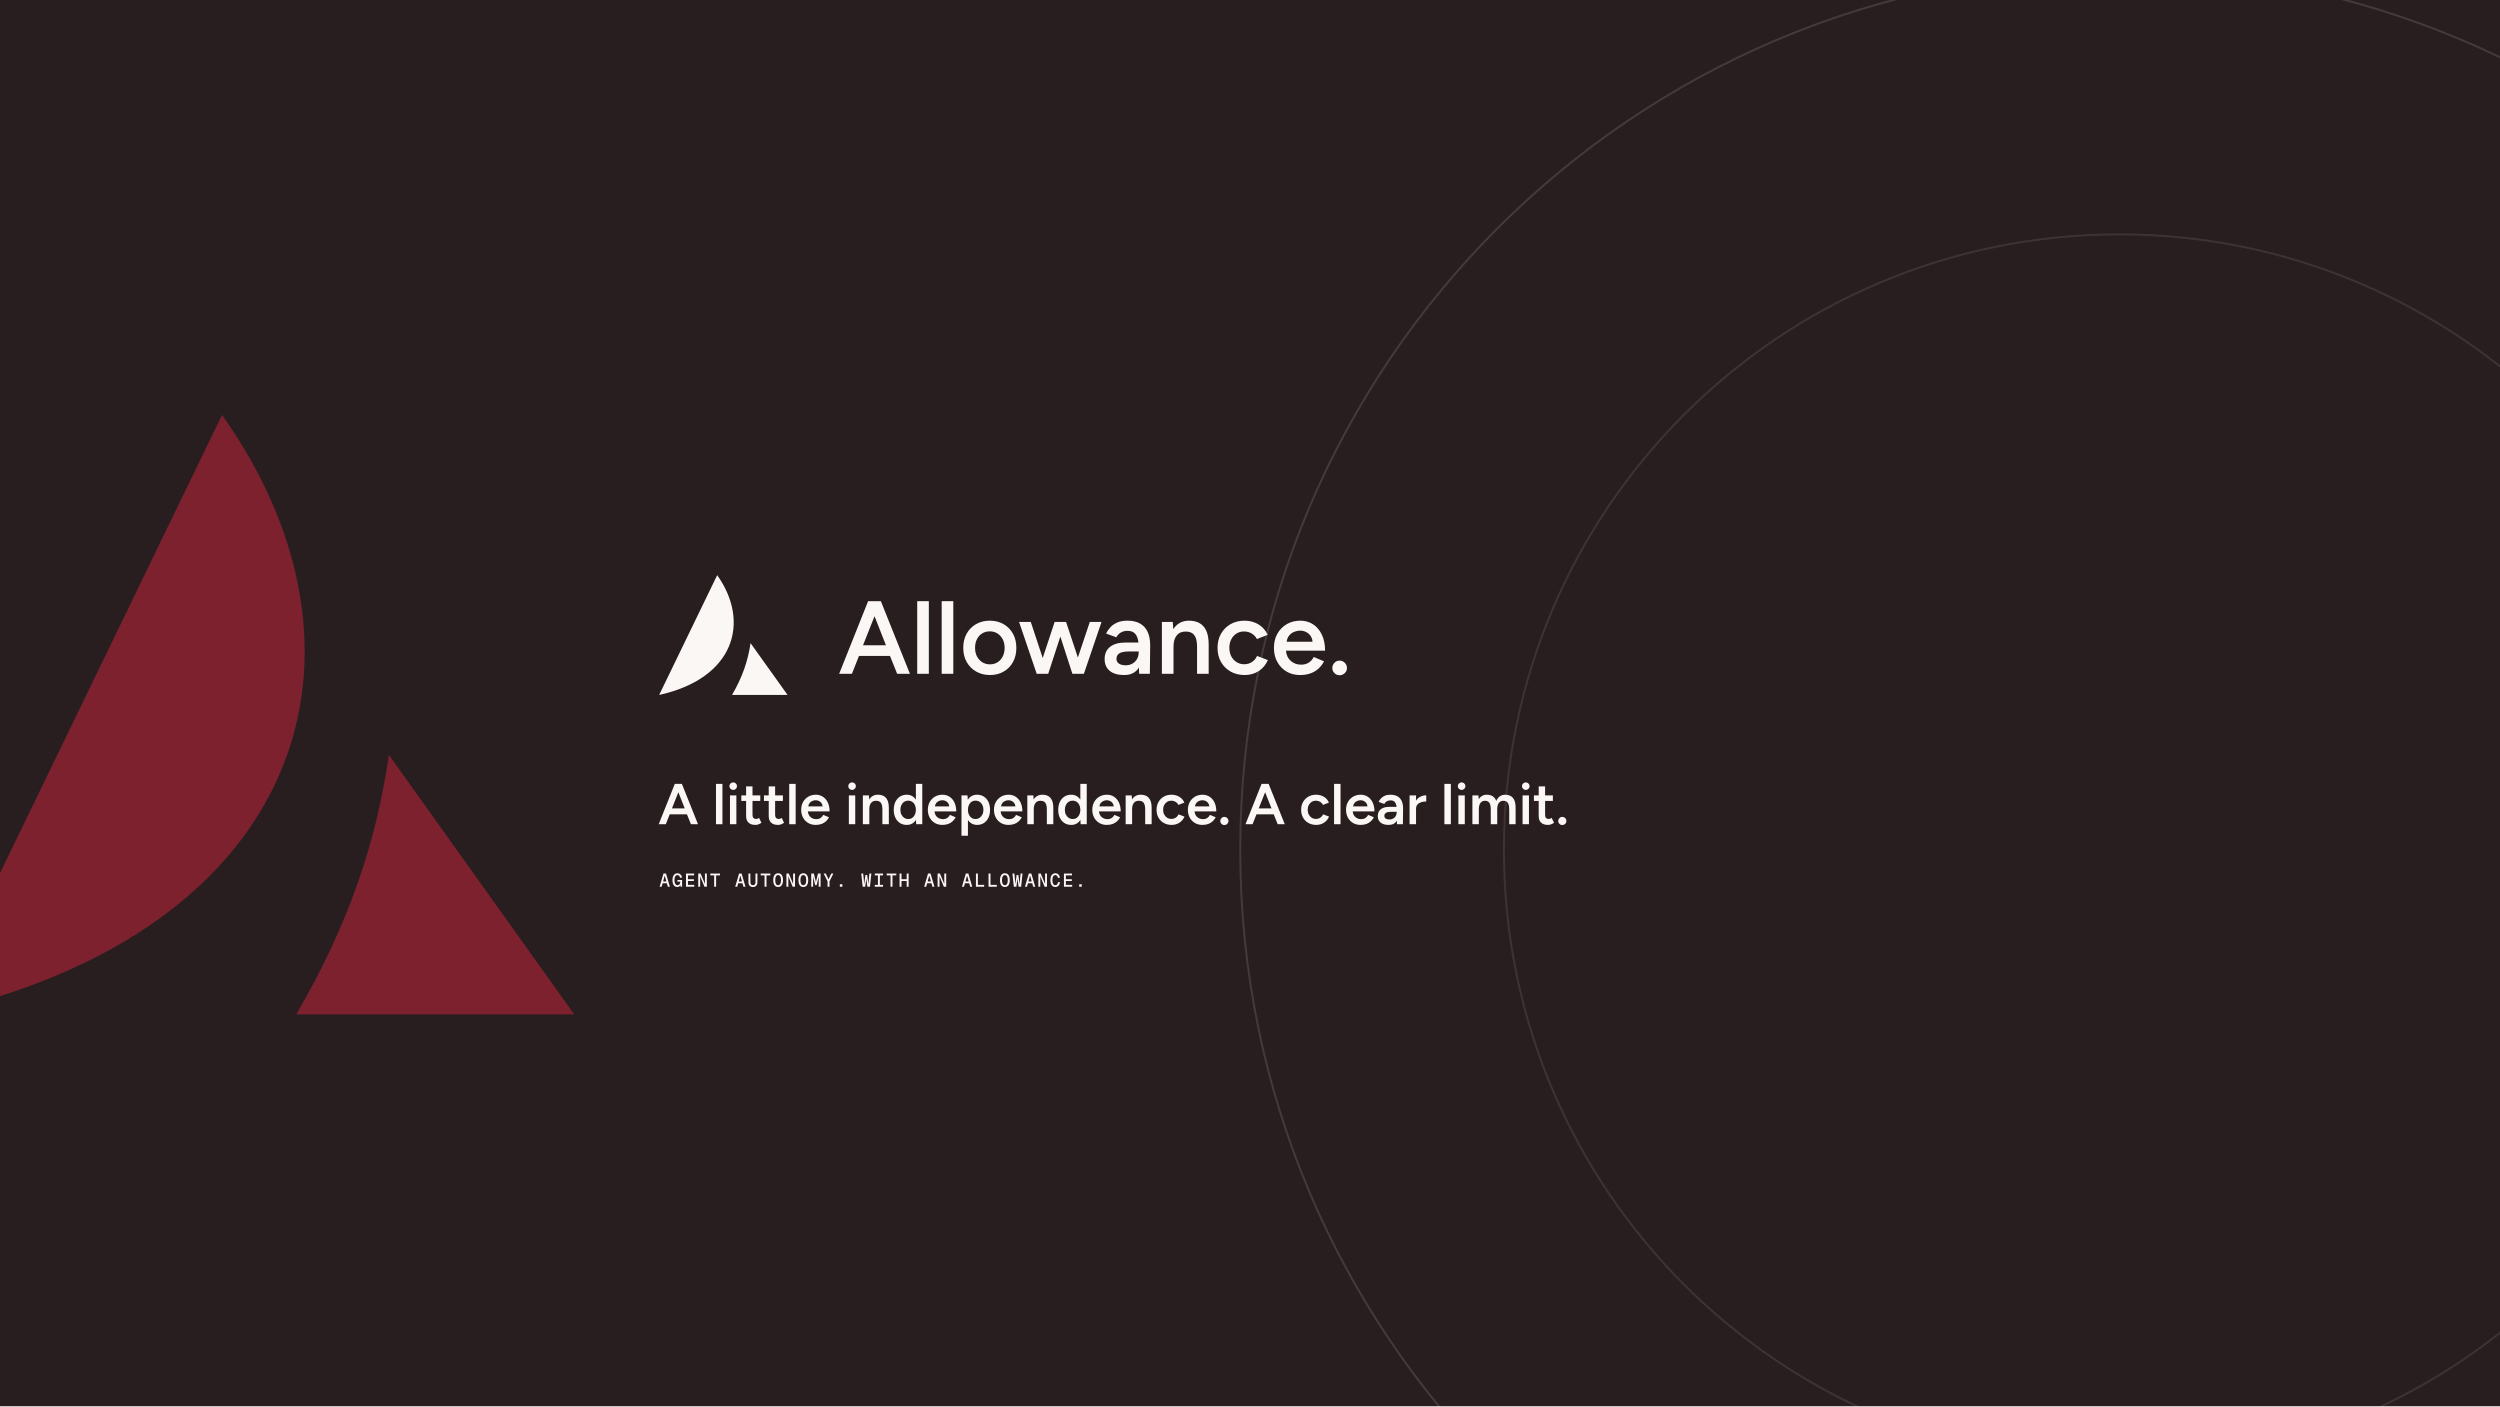
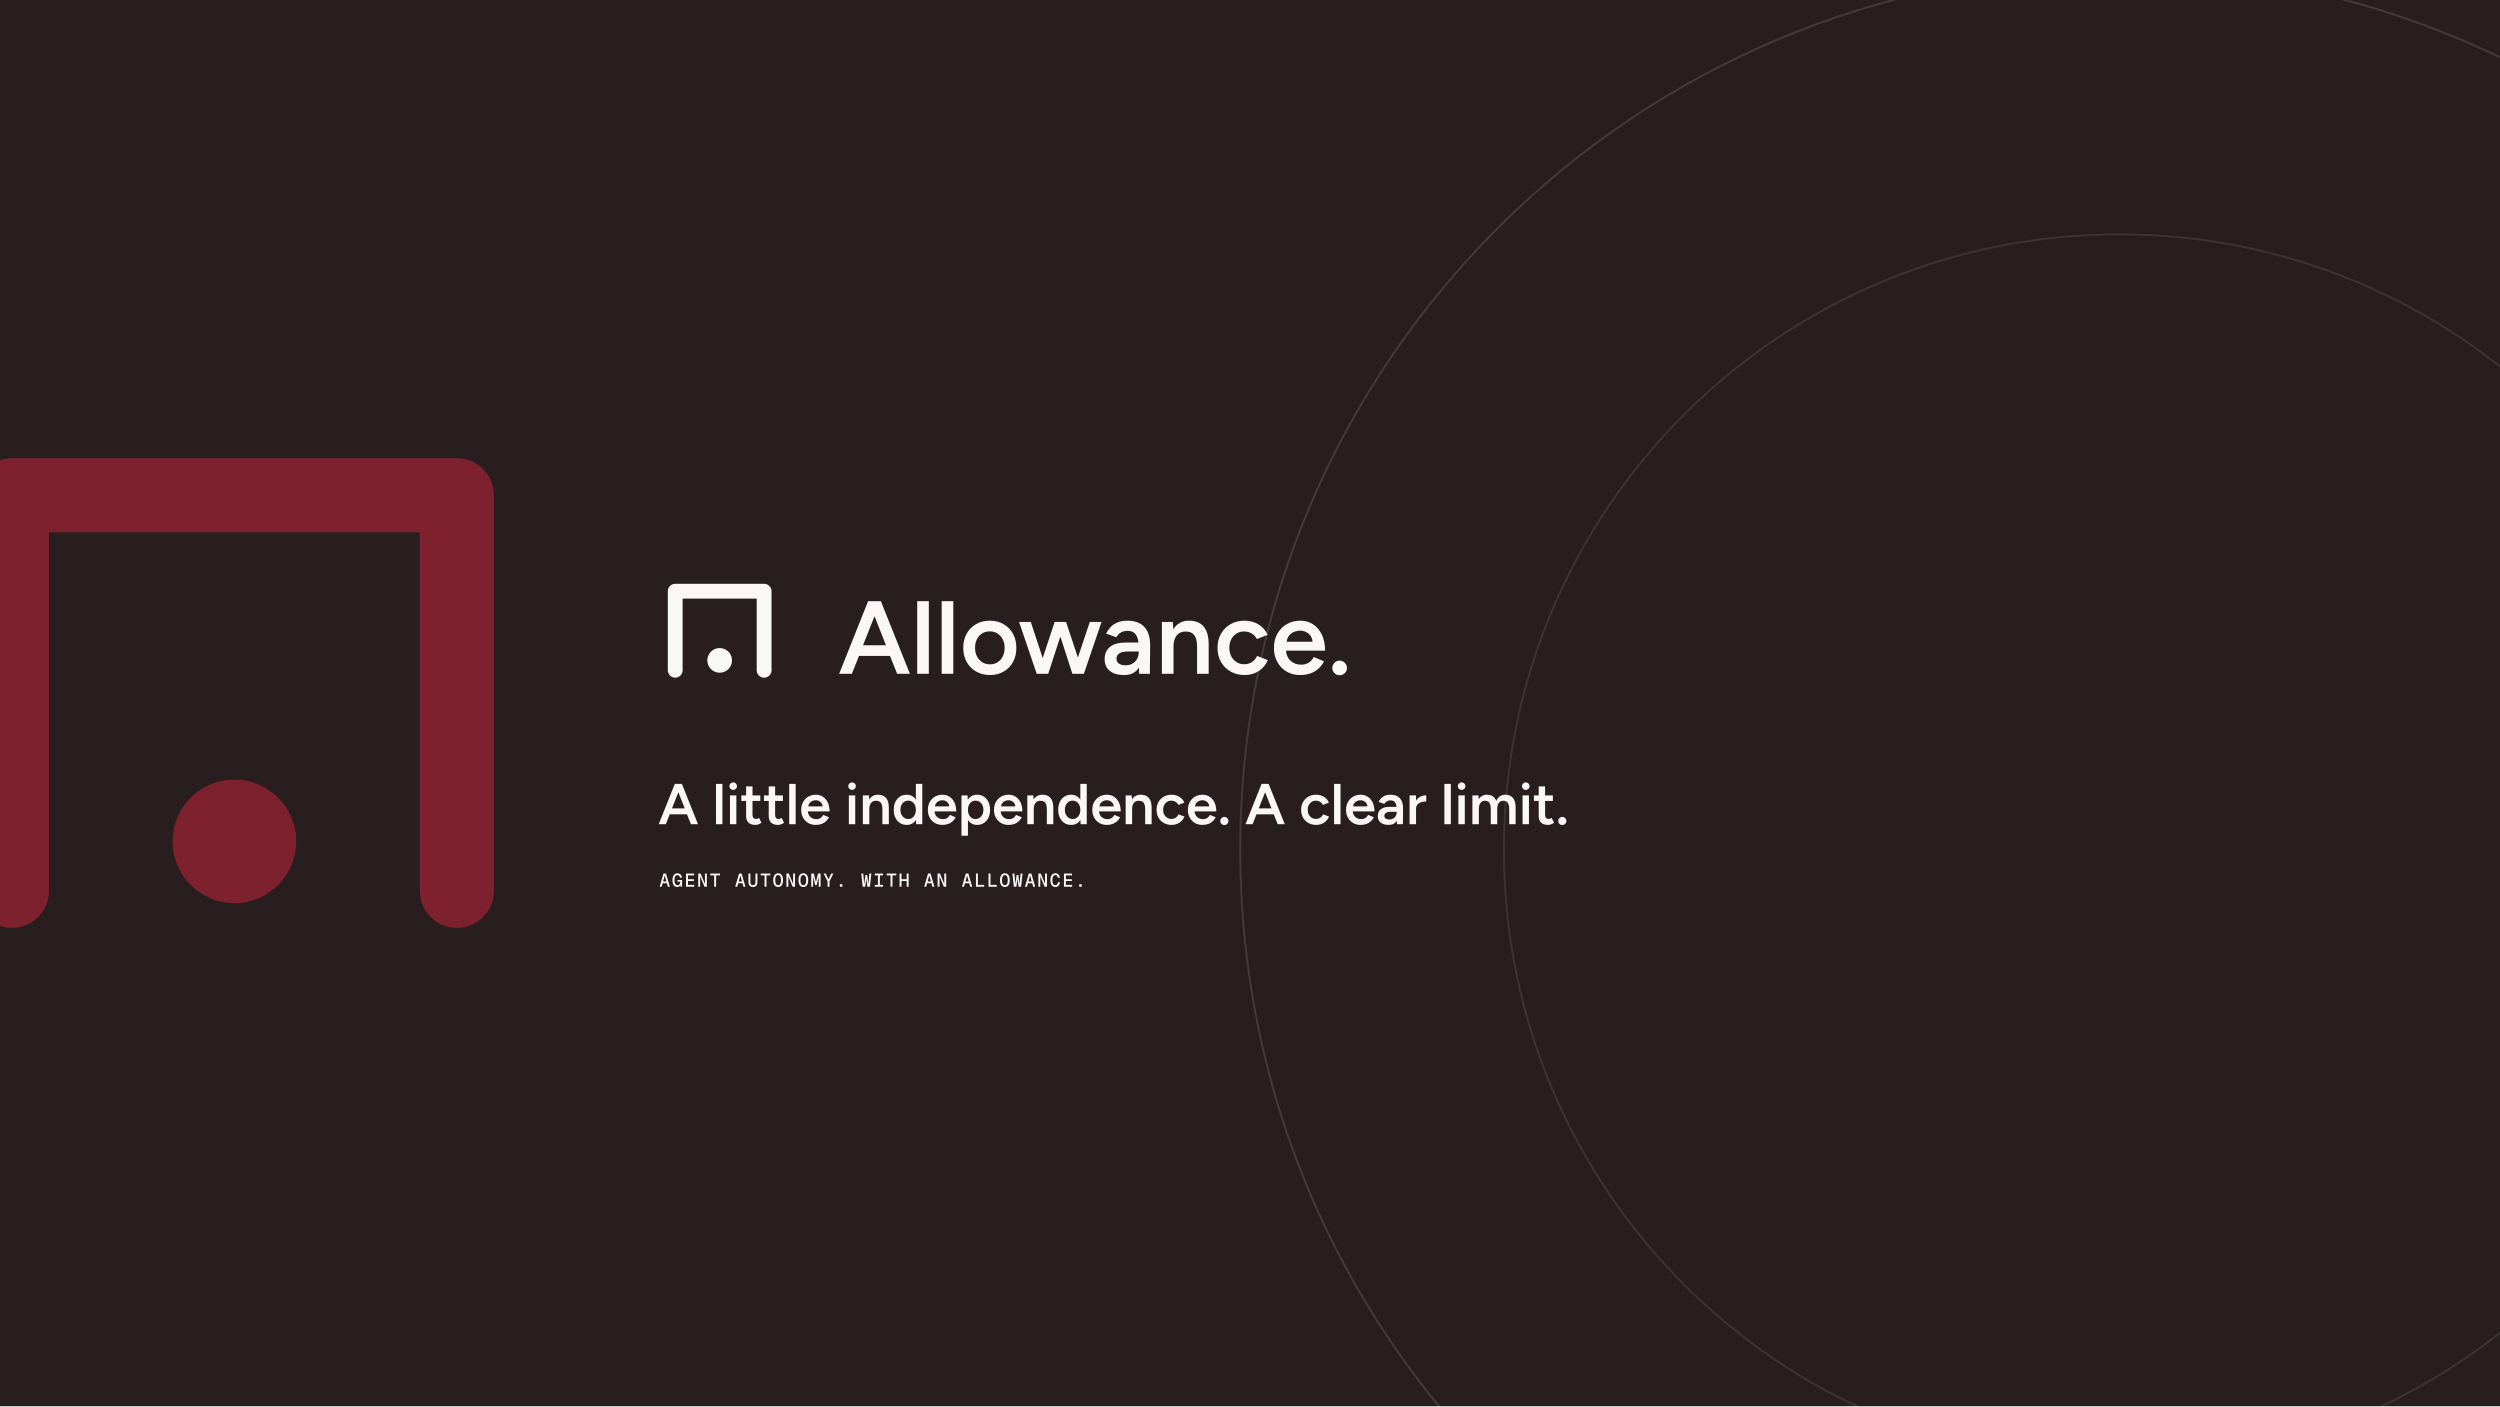
<svg xmlns="http://www.w3.org/2000/svg" width="2560" height="1440" viewBox="0 0 2560 1440" role="img">
  <rect width="2560" height="1440" fill="#281E20" />
  <circle cx="2170" cy="870" r="900" fill="none" stroke="#FAF7F4" stroke-width="2" opacity="0.13" />
  <circle cx="2170" cy="870" r="630" fill="none" stroke="#FAF7F4" stroke-width="2" opacity="0.1" />
-   <g fill="#B42336" opacity="0.6" transform="translate(-165 330) scale(3.164062)">
-     <path d="M30 224 124 30C178 106 152 197 30 224Z" />
-     <path d="M148 224c17-29 26-56 30-84l60 84Z" />
+   <g opacity="0.6" transform="translate(-165 330) scale(25.3125)">
+     <path d="M7 23V7H25V23" fill="none" stroke="#B42336" stroke-width="3" stroke-linecap="round" stroke-linejoin="round" />
+     <circle cx="16" cy="21" r="2.5" fill="#B42336" />
  </g>
  <g transform="translate(656 570) scale(0.7226562)">
-     <g fill="#FAF7F4" opacity="1" transform="translate(0 0) scale(0.875)">
-       <path d="M30 224 124 30C178 106 152 197 30 224Z" />
-       <path d="M148 224c17-29 26-56 30-84l60 84Z" />
+     <g opacity="1" transform="translate(0 0) scale(7)">
+       <path d="M7 23V7H25V23" fill="none" stroke="#FAF7F4" stroke-width="3" stroke-linecap="round" stroke-linejoin="round" />
+       <circle cx="16" cy="21" r="2.5" fill="#FAF7F4" />
    </g>
    <g fill="#FAF7F4" aria-label="Allowance." transform="translate(280 166) scale(0.147 -0.147)">
      <path transform="translate(0 0)" d="M9 0L288 700L411 700L691 0L568 0L499 172L200 172L132 0ZM239 275L460 275L350 555Z" />
      <path transform="translate(699.4094 0)" d="M62 0L62 700L174 700L174 0Z" />
      <path transform="translate(935.2089 0)" d="M62 0L62 700L174 700L174 0Z" />
      <path transform="translate(1171.008 0)" d="M292 -12Q217 -12 158.5 21.5Q100 55 67 114Q34 173 34 250Q34 327 66.5 386Q99 445 157 478.5Q215 512 290 512Q365 512 423 478.5Q481 445 513.5 386Q546 327 546 250Q546 173 514 114Q482 55 424 21.5Q366 -12 292 -12ZM292 91Q333 91 365 111.5Q397 132 415 167.5Q433 203 433 250Q433 297 414.5 332.5Q396 368 364 388.5Q332 409 290 409Q248 409 216 389Q184 369 166 333Q148 297 148 250Q148 203 166.5 167.5Q185 132 217.5 111.5Q250 91 292 91Z" />
      <path transform="translate(1733.129 0)" d="M180 0L10 500L123 500L238 152L353 500L463 500L577 157L692 500L805 500L635 0L524 0L408 359L291 0Z" />
      <path transform="translate(2533.998 0)" d="M223 -12Q133 -12 83.5 28Q34 68 34 141Q34 219 86.5 260Q139 301 233 301L360 301Q354 356 329 385Q304 414 255 414Q219 414 192 399Q165 384 146 352L48 388Q64 421 90.5 449.5Q117 478 157.5 495Q198 512 255 512Q328 512 377 483.5Q426 455 449.5 402Q473 349 473 274L470 0L367 0L364 61Q344 26 308.5 7Q273 -12 223 -12ZM237 82Q274 82 302.5 98.5Q331 115 346.5 143Q362 171 362 205L362 215L269 215Q202 215 175 196.5Q148 178 148 144Q148 115 171.5 98.5Q195 82 237 82Z" />
      <path transform="translate(3057.932 0)" d="M62 0L62 500L167 500L172 429Q196 469 234.5 490.5Q273 512 323 512Q383 512 425.5 488Q468 464 490.5 413.5Q513 363 513 282L513 0L401 0L401 256Q401 316 387.5 348.5Q374 381 349.5 394Q325 407 292 407Q236 408 205 370Q174 332 174 261L174 0Z" />
      <path transform="translate(3622.252 0)" d="M296 -12Q219 -12 160 21.5Q101 55 67.5 114Q34 173 34 250Q34 327 67.5 386Q101 445 159.5 478.5Q218 512 294 512Q368 512 428 476.5Q488 441 517 375L413 335Q397 368 364 388Q331 408 289 408Q248 408 216 387.5Q184 367 166 331.5Q148 296 148 250Q148 204 166.5 168.5Q185 133 217.5 112.5Q250 92 291 92Q333 92 366 113.5Q399 135 415 172L519 132Q490 64 430.5 26Q371 -12 296 -12Z" />
      <path transform="translate(4165.981 0)" d="M285 -12Q212 -12 155.5 21.5Q99 55 66.5 114Q34 173 34 250Q34 327 67 386Q100 445 157.5 478.5Q215 512 289 512Q356 512 410 477.5Q464 443 495.5 378Q527 313 527 223L150 223Q155 160 196.5 124Q238 88 295 88Q341 88 371 108.5Q401 129 418 162L517 120Q496 80 463.5 50Q431 20 386.5 4Q342 -12 285 -12ZM157 309L406 309Q403 345 385 368.5Q367 392 341 404Q315 416 286 416Q258 416 229.5 404.5Q201 393 181 369Q161 345 157 309Z" />
      <path transform="translate(4716.865 0)" d="M116 -14Q87 -14 66.5 6.5Q46 27 46 56Q46 85 66.5 106Q87 127 116 127Q145 127 166 106Q187 85 187 56Q187 27 166 6.5Q145 -14 116 -14Z" />
    </g>
  </g>
  <g fill="#FAF7F4" aria-label="A little independence. A clear limit." transform="translate(674 844) scale(0.059 -0.059)">
    <path transform="translate(0 0)" d="M9 0L288 700L411 700L691 0L568 0L499 172L200 172L132 0ZM239 275L460 275L350 555Z" />
    <path transform="translate(940.8095 0)" d="M62 0L62 700L174 700L174 0Z" />
    <path transform="translate(1176.609 0)" d="M69 0L69 500L180 500L180 0ZM125 595Q98 595 78.5 614.5Q59 634 59 661Q59 688 78.5 707Q98 726 125 726Q152 726 171.5 707Q191 688 191 661Q191 634 171.5 614.5Q152 595 125 595Z" />
    <path transform="translate(1426.709 0)" d="M261 -12Q182 -12 140.5 27.5Q99 67 99 141L99 404L16 404L16 500L99 500L99 656L210 656L210 500L345 500L345 404L210 404L210 162Q210 127 226.5 109Q243 91 275 91Q285 91 297 95Q309 99 324 110L365 25Q339 7 313 -2.5Q287 -12 261 -12Z" />
    <path transform="translate(1819.218 0)" d="M261 -12Q182 -12 140.5 27.5Q99 67 99 141L99 404L16 404L16 500L99 500L99 656L210 656L210 500L345 500L345 404L210 404L210 162Q210 127 226.5 109Q243 91 275 91Q285 91 297 95Q309 99 324 110L365 25Q339 7 313 -2.5Q287 -12 261 -12Z" />
    <path transform="translate(2211.728 0)" d="M62 0L62 700L174 700L174 0Z" />
    <path transform="translate(2447.527 0)" d="M285 -12Q212 -12 155.5 21.5Q99 55 66.5 114Q34 173 34 250Q34 327 67 386Q100 445 157.5 478.5Q215 512 289 512Q356 512 410 477.5Q464 443 495.5 378Q527 313 527 223L150 223Q155 160 196.5 124Q238 88 295 88Q341 88 371 108.5Q401 129 418 162L517 120Q496 80 463.5 50Q431 20 386.5 4Q342 -12 285 -12ZM157 309L406 309Q403 345 385 368.5Q367 392 341 404Q315 416 286 416Q258 416 229.5 404.5Q201 393 181 369Q161 345 157 309Z" />
    <path transform="translate(3239.811 0)" d="M69 0L69 500L180 500L180 0ZM125 595Q98 595 78.5 614.5Q59 634 59 661Q59 688 78.5 707Q98 726 125 726Q152 726 171.5 707Q191 688 191 661Q191 634 171.5 614.5Q152 595 125 595Z" />
    <path transform="translate(3489.91 0)" d="M62 0L62 500L167 500L172 429Q196 469 234.5 490.5Q273 512 323 512Q383 512 425.5 488Q468 464 490.5 413.5Q513 363 513 282L513 0L401 0L401 256Q401 316 387.5 348.5Q374 381 349.5 394Q325 407 292 407Q236 408 205 370Q174 332 174 261L174 0Z" />
    <path transform="translate(4054.23 0)" d="M260 -12Q192 -12 141.5 20.5Q91 53 62.5 112Q34 171 34 250Q34 330 62.5 388.5Q91 447 141.5 479.5Q192 512 260 512Q312 512 352 489.5Q392 467 418 426L418 700L529 700L529 0L423 0L419 76Q394 34 353.5 11Q313 -12 260 -12ZM288 90Q325 90 354 109.5Q383 129 399.5 163.5Q416 198 418 243L418 257Q416 302 399.5 336.5Q383 371 354 390Q325 409 287 409Q247 409 215.5 389Q184 369 166.5 333Q149 297 149 250Q149 203 167 167Q185 131 216.5 110.5Q248 90 288 90Z" />
    <path transform="translate(4645.69 0)" d="M285 -12Q212 -12 155.5 21.5Q99 55 66.5 114Q34 173 34 250Q34 327 67 386Q100 445 157.5 478.5Q215 512 289 512Q356 512 410 477.5Q464 443 495.5 378Q527 313 527 223L150 223Q155 160 196.5 124Q238 88 295 88Q341 88 371 108.5Q401 129 418 162L517 120Q496 80 463.5 50Q431 20 386.5 4Q342 -12 285 -12ZM157 309L406 309Q403 345 385 368.5Q367 392 341 404Q315 416 286 416Q258 416 229.5 404.5Q201 393 181 369Q161 345 157 309Z" />
    <path transform="translate(5196.574 0)" d="M67 -200L67 500L172 500L177 424Q203 466 243.5 489Q284 512 337 512Q405 512 455.5 479.5Q506 447 534.5 388.5Q563 330 563 250Q563 171 534.5 112Q506 53 455.5 20.5Q405 -12 337 -12Q285 -12 245 11Q205 34 179 74L179 -200ZM309 90Q349 90 380 110.5Q411 131 429.5 167Q448 203 448 250Q448 297 430.5 333Q413 369 382 389Q351 409 310 409Q272 409 242 389Q212 369 195.5 333Q179 297 179 250Q179 203 195.5 167Q212 131 241.5 110.5Q271 90 309 90Z" />
    <path transform="translate(5793.463 0)" d="M285 -12Q212 -12 155.5 21.5Q99 55 66.5 114Q34 173 34 250Q34 327 67 386Q100 445 157.5 478.5Q215 512 289 512Q356 512 410 477.5Q464 443 495.5 378Q527 313 527 223L150 223Q155 160 196.5 124Q238 88 295 88Q341 88 371 108.5Q401 129 418 162L517 120Q496 80 463.5 50Q431 20 386.5 4Q342 -12 285 -12ZM157 309L406 309Q403 345 385 368.5Q367 392 341 404Q315 416 286 416Q258 416 229.5 404.5Q201 393 181 369Q161 345 157 309Z" />
    <path transform="translate(6344.347 0)" d="M62 0L62 500L167 500L172 429Q196 469 234.5 490.5Q273 512 323 512Q383 512 425.5 488Q468 464 490.5 413.5Q513 363 513 282L513 0L401 0L401 256Q401 316 387.5 348.5Q374 381 349.5 394Q325 407 292 407Q236 408 205 370Q174 332 174 261L174 0Z" />
    <path transform="translate(6908.667 0)" d="M260 -12Q192 -12 141.5 20.5Q91 53 62.5 112Q34 171 34 250Q34 330 62.5 388.5Q91 447 141.5 479.5Q192 512 260 512Q312 512 352 489.5Q392 467 418 426L418 700L529 700L529 0L423 0L419 76Q394 34 353.5 11Q313 -12 260 -12ZM288 90Q325 90 354 109.5Q383 129 399.5 163.5Q416 198 418 243L418 257Q416 302 399.5 336.5Q383 371 354 390Q325 409 287 409Q247 409 215.5 389Q184 369 166.5 333Q149 297 149 250Q149 203 167 167Q185 131 216.5 110.5Q248 90 288 90Z" />
    <path transform="translate(7500.127 0)" d="M285 -12Q212 -12 155.5 21.5Q99 55 66.5 114Q34 173 34 250Q34 327 67 386Q100 445 157.5 478.5Q215 512 289 512Q356 512 410 477.5Q464 443 495.5 378Q527 313 527 223L150 223Q155 160 196.5 124Q238 88 295 88Q341 88 371 108.5Q401 129 418 162L517 120Q496 80 463.5 50Q431 20 386.5 4Q342 -12 285 -12ZM157 309L406 309Q403 345 385 368.5Q367 392 341 404Q315 416 286 416Q258 416 229.5 404.5Q201 393 181 369Q161 345 157 309Z" />
    <path transform="translate(8051.01 0)" d="M62 0L62 500L167 500L172 429Q196 469 234.5 490.5Q273 512 323 512Q383 512 425.5 488Q468 464 490.5 413.5Q513 363 513 282L513 0L401 0L401 256Q401 316 387.5 348.5Q374 381 349.5 394Q325 407 292 407Q236 408 205 370Q174 332 174 261L174 0Z" />
    <path transform="translate(8615.33 0)" d="M296 -12Q219 -12 160 21.5Q101 55 67.5 114Q34 173 34 250Q34 327 67.5 386Q101 445 159.5 478.5Q218 512 294 512Q368 512 428 476.5Q488 441 517 375L413 335Q397 368 364 388Q331 408 289 408Q248 408 216 387.5Q184 367 166 331.5Q148 296 148 250Q148 204 166.5 168.5Q185 133 217.5 112.5Q250 92 291 92Q333 92 366 113.5Q399 135 415 172L519 132Q490 64 430.5 26Q371 -12 296 -12Z" />
    <path transform="translate(9159.06 0)" d="M285 -12Q212 -12 155.5 21.5Q99 55 66.5 114Q34 173 34 250Q34 327 67 386Q100 445 157.5 478.5Q215 512 289 512Q356 512 410 477.5Q464 443 495.5 378Q527 313 527 223L150 223Q155 160 196.5 124Q238 88 295 88Q341 88 371 108.5Q401 129 418 162L517 120Q496 80 463.5 50Q431 20 386.5 4Q342 -12 285 -12ZM157 309L406 309Q403 345 385 368.5Q367 392 341 404Q315 416 286 416Q258 416 229.5 404.5Q201 393 181 369Q161 345 157 309Z" />
    <path transform="translate(9709.943 0)" d="M116 -14Q87 -14 66.5 6.5Q46 27 46 56Q46 85 66.5 106Q87 127 116 127Q145 127 166 106Q187 85 187 56Q187 27 166 6.5Q145 -14 116 -14Z" />
    <path transform="translate(10183.763 0)" d="M9 0L288 700L411 700L691 0L568 0L499 172L200 172L132 0ZM239 275L460 275L350 555Z" />
    <path transform="translate(11124.572 0)" d="M296 -12Q219 -12 160 21.5Q101 55 67.5 114Q34 173 34 250Q34 327 67.5 386Q101 445 159.5 478.5Q218 512 294 512Q368 512 428 476.5Q488 441 517 375L413 335Q397 368 364 388Q331 408 289 408Q248 408 216 387.5Q184 367 166 331.5Q148 296 148 250Q148 204 166.5 168.5Q185 133 217.5 112.5Q250 92 291 92Q333 92 366 113.5Q399 135 415 172L519 132Q490 64 430.5 26Q371 -12 296 -12Z" />
    <path transform="translate(11668.302 0)" d="M62 0L62 700L174 700L174 0Z" />
    <path transform="translate(11904.102 0)" d="M285 -12Q212 -12 155.5 21.5Q99 55 66.5 114Q34 173 34 250Q34 327 67 386Q100 445 157.5 478.5Q215 512 289 512Q356 512 410 477.5Q464 443 495.5 378Q527 313 527 223L150 223Q155 160 196.5 124Q238 88 295 88Q341 88 371 108.5Q401 129 418 162L517 120Q496 80 463.5 50Q431 20 386.5 4Q342 -12 285 -12ZM157 309L406 309Q403 345 385 368.5Q367 392 341 404Q315 416 286 416Q258 416 229.5 404.5Q201 393 181 369Q161 345 157 309Z" />
    <path transform="translate(12454.985 0)" d="M223 -12Q133 -12 83.5 28Q34 68 34 141Q34 219 86.5 260Q139 301 233 301L360 301Q354 356 329 385Q304 414 255 414Q219 414 192 399Q165 384 146 352L48 388Q64 421 90.5 449.5Q117 478 157.5 495Q198 512 255 512Q328 512 377 483.5Q426 455 449.5 402Q473 349 473 274L470 0L367 0L364 61Q344 26 308.5 7Q273 -12 223 -12ZM237 82Q274 82 302.5 98.5Q331 115 346.5 143Q362 171 362 205L362 215L269 215Q202 215 175 196.5Q148 178 148 144Q148 115 171.5 98.5Q195 82 237 82Z" />
    <path transform="translate(12978.919 0)" d="M62 0L62 500L174 500L174 409Q204 456 252 479Q300 502 351 502L351 395Q305 395 264.5 382.5Q224 370 199 342Q174 314 174 268L174 0Z" />
    <path transform="translate(13583.169 0)" d="M62 0L62 700L174 700L174 0Z" />
    <path transform="translate(13818.968 0)" d="M69 0L69 500L180 500L180 0ZM125 595Q98 595 78.5 614.5Q59 634 59 661Q59 688 78.5 707Q98 726 125 726Q152 726 171.5 707Q191 688 191 661Q191 634 171.5 614.5Q152 595 125 595Z" />
    <path transform="translate(14069.068 0)" d="M62 0L62 500L167 500L172 433Q195 472 231 492Q267 512 313 512Q373 512 415 485Q457 458 476 403Q498 456 538 484Q578 512 632 512Q719 512 766 456.5Q813 401 812 286L812 0L701 0L701 256Q701 316 688 348.5Q675 381 653 394Q631 407 602 407Q550 408 521.5 370Q493 332 493 261L493 0L381 0L381 256Q381 316 368.5 348.5Q356 381 334 394Q312 407 283 407Q231 408 202.5 370Q174 332 174 261L174 0Z" />
    <path transform="translate(14932.707 0)" d="M69 0L69 500L180 500L180 0ZM125 595Q98 595 78.5 614.5Q59 634 59 661Q59 688 78.5 707Q98 726 125 726Q152 726 171.5 707Q191 688 191 661Q191 634 171.5 614.5Q152 595 125 595Z" />
    <path transform="translate(15182.807 0)" d="M261 -12Q182 -12 140.5 27.5Q99 67 99 141L99 404L16 404L16 500L99 500L99 656L210 656L210 500L345 500L345 404L210 404L210 162Q210 127 226.5 109Q243 91 275 91Q285 91 297 95Q309 99 324 110L365 25Q339 7 313 -2.5Q287 -12 261 -12Z" />
    <path transform="translate(15575.316 0)" d="M116 -14Q87 -14 66.5 6.5Q46 27 46 56Q46 85 66.5 106Q87 127 116 127Q145 127 166 106Q187 85 187 56Q187 27 166 6.5Q145 -14 116 -14Z" />
  </g>
  <g fill="#FAF7F4" aria-label="AGENT AUTONOMY. WITH AN ALLOWANCE." transform="translate(675 908) scale(0.019 -0.019)">
    <path transform="translate(0 0)" d="M24 0L232 710L368 710L576 0L467 0L300 601L133 0ZM140 185L172 282L428 282L460 185Z" />
    <path transform="translate(678.9474 0)" d="M299 -16Q222 -16 163 26Q104 68 70 150.5Q36 233 36 354Q36 469 68 552Q100 635 159.5 680.5Q219 726 302 726Q369 726 420 697Q471 668 505.5 615Q540 562 555 491L446 484Q431 549 395.5 588Q360 627 303 627Q253 627 217.5 595.5Q182 564 163.5 503Q145 442 145 354Q145 267 164 206.5Q183 146 219.5 114.5Q256 83 308 83Q354 83 387 106.5Q420 130 438.5 172.5Q457 215 459 271L303 271L303 362L556 362L556 0L471 0L466 163L493 164Q482 113 457.5 72Q433 31 394 7.5Q355 -16 299 -16Z" />
    <path transform="translate(1357.895 0)" d="M88 0L88 710L524 710L524 611L193 611L193 404L512 404L512 308L193 308L193 99L532 99L532 0Z" />
    <path transform="translate(2036.842 0)" d="M68 0L68 710L196 710L447 107L429 103L429 710L532 710L532 0L404 0L153 603L171 608L171 0Z" />
    <path transform="translate(2715.789 0)" d="M248 0L248 611L40 611L40 710L560 710L560 611L352 611L352 0Z" />
    <path transform="translate(4073.684 0)" d="M24 0L232 710L368 710L576 0L467 0L300 601L133 0ZM140 185L172 282L428 282L460 185Z" />
    <path transform="translate(4752.632 0)" d="M300 -16Q186 -16 122 54Q58 124 58 247L58 710L163 710L163 243Q163 165 198 123.5Q233 82 300 82Q367 82 402 123.5Q437 165 437 243L437 710L542 710L542 247Q542 124 478 54Q414 -16 300 -16Z" />
    <path transform="translate(5431.579 0)" d="M248 0L248 611L40 611L40 710L560 710L560 611L352 611L352 0Z" />
    <path transform="translate(6110.526 0)" d="M300 -16Q215 -16 156.5 27Q98 70 67 153Q36 236 36 354Q36 474 67 557Q98 640 156.5 683Q215 726 300 726Q385 726 444 683Q503 640 533.5 557Q564 474 564 354Q564 236 533.5 153Q503 70 444 27Q385 -16 300 -16ZM300 82Q350 82 384.5 112Q419 142 437 203Q455 264 455 354Q455 444 437 505.5Q419 567 384.5 597.5Q350 628 300 628Q250 628 215.5 597.5Q181 567 163 505.5Q145 444 145 354Q145 264 163 203Q181 142 215.5 112Q250 82 300 82Z" />
    <path transform="translate(6789.474 0)" d="M68 0L68 710L196 710L447 107L429 103L429 710L532 710L532 0L404 0L153 603L171 608L171 0Z" />
    <path transform="translate(7468.421 0)" d="M300 -16Q215 -16 156.5 27Q98 70 67 153Q36 236 36 354Q36 474 67 557Q98 640 156.5 683Q215 726 300 726Q385 726 444 683Q503 640 533.5 557Q564 474 564 354Q564 236 533.5 153Q503 70 444 27Q385 -16 300 -16ZM300 82Q350 82 384.5 112Q419 142 437 203Q455 264 455 354Q455 444 437 505.5Q419 567 384.5 597.5Q350 628 300 628Q250 628 215.5 597.5Q181 567 163 505.5Q145 444 145 354Q145 264 163 203Q181 142 215.5 112Q250 82 300 82Z" />
    <path transform="translate(8147.368 0)" d="M260 86L138 594L149 595L149 0L48 0L48 710L188 710L320 171L280 171L412 710L552 710L552 0L451 0L451 595L462 594L340 86Z" />
    <path transform="translate(8826.316 0)" d="M248 0L248 292L37 710L153 710L300 400L447 710L563 710L353 292L353 0Z" />
    <path transform="translate(9505.263 0)" d="M232 0L232 132L368 132L368 0Z" />
    <path transform="translate(10863.158 0)" d="M104 0L28 710L133 710L192 86L180 86L254 630L346 630L420 86L408 86L467 710L572 710L496 0L359 0L288 520L312 520L241 0Z" />
    <path transform="translate(11542.105 0)" d="M78 0L78 99L248 99L248 611L78 611L78 710L522 710L522 611L352 611L352 99L522 99L522 0Z" />
    <path transform="translate(12221.053 0)" d="M248 0L248 611L40 611L40 710L560 710L560 611L352 611L352 0Z" />
    <path transform="translate(12900 0)" d="M56 0L56 710L161 710L161 368L114 406L486 406L439 368L439 710L544 710L544 0L439 0L439 346L486 308L114 308L161 346L161 0Z" />
    <path transform="translate(14257.895 0)" d="M24 0L232 710L368 710L576 0L467 0L300 601L133 0ZM140 185L172 282L428 282L460 185Z" />
    <path transform="translate(14936.842 0)" d="M68 0L68 710L196 710L447 107L429 103L429 710L532 710L532 0L404 0L153 603L171 608L171 0Z" />
    <path transform="translate(16294.737 0)" d="M24 0L232 710L368 710L576 0L467 0L300 601L133 0ZM140 185L172 282L428 282L460 185Z" />
    <path transform="translate(16973.684 0)" d="M98 0L98 710L203 710L203 40L139 99L542 99L542 0Z" />
    <path transform="translate(17652.632 0)" d="M98 0L98 710L203 710L203 40L139 99L542 99L542 0Z" />
    <path transform="translate(18331.579 0)" d="M300 -16Q215 -16 156.5 27Q98 70 67 153Q36 236 36 354Q36 474 67 557Q98 640 156.5 683Q215 726 300 726Q385 726 444 683Q503 640 533.5 557Q564 474 564 354Q564 236 533.5 153Q503 70 444 27Q385 -16 300 -16ZM300 82Q350 82 384.5 112Q419 142 437 203Q455 264 455 354Q455 444 437 505.5Q419 567 384.5 597.5Q350 628 300 628Q250 628 215.5 597.5Q181 567 163 505.5Q145 444 145 354Q145 264 163 203Q181 142 215.5 112Q250 82 300 82Z" />
    <path transform="translate(19010.526 0)" d="M104 0L28 710L133 710L192 86L180 86L254 630L346 630L420 86L408 86L467 710L572 710L496 0L359 0L288 520L312 520L241 0Z" />
    <path transform="translate(19689.474 0)" d="M24 0L232 710L368 710L576 0L467 0L300 601L133 0ZM140 185L172 282L428 282L460 185Z" />
    <path transform="translate(20368.421 0)" d="M68 0L68 710L196 710L447 107L429 103L429 710L532 710L532 0L404 0L153 603L171 608L171 0Z" />
    <path transform="translate(21047.368 0)" d="M303 -16Q217 -16 157.5 29Q98 74 67 157Q36 240 36 354Q36 469 67 552Q98 635 157.5 680.5Q217 726 303 726Q400 726 466.5 662Q533 598 554 483L444 477Q429 551 391.5 589.5Q354 628 303 628Q251 628 216 596Q181 564 163 503Q145 442 145 354Q145 267 163 206.5Q181 146 216 114Q251 82 303 82Q358 82 397 124Q436 166 449 247L558 242Q540 120 473 52Q406 -16 303 -16Z" />
    <path transform="translate(21726.316 0)" d="M88 0L88 710L524 710L524 611L193 611L193 404L512 404L512 308L193 308L193 99L532 99L532 0Z" />
    <path transform="translate(22405.263 0)" d="M232 0L232 132L368 132L368 0Z" />
  </g>
</svg>
